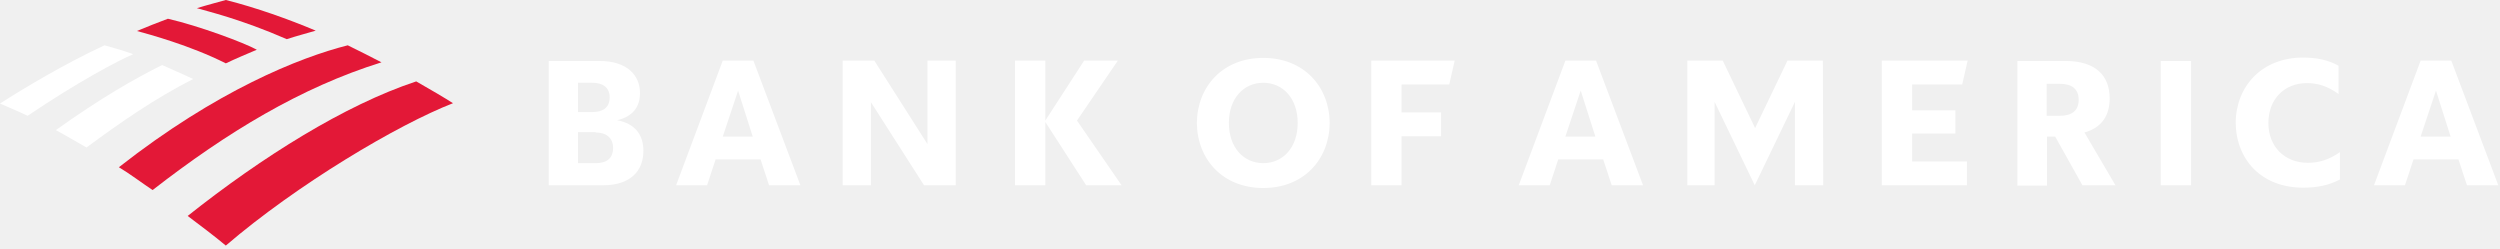
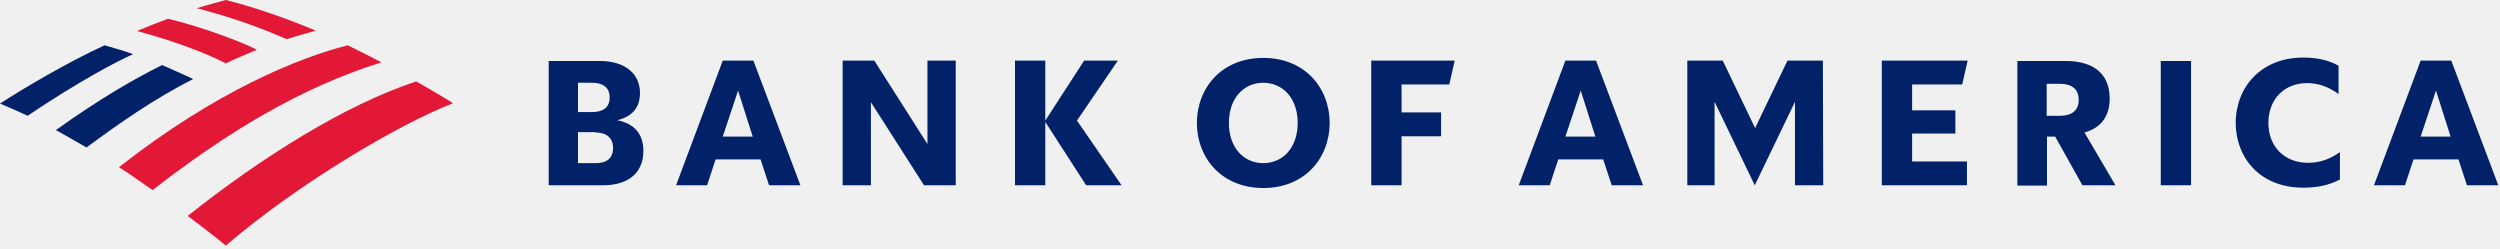
<svg xmlns="http://www.w3.org/2000/svg" viewBox="0 0 734 73" role="img" aria-label="Bank of America">
  <g transform="translate(-587,0)">
    <path fill="#E31837" d="M653.3 72.1c21-18 50.5-35.5 66.7-41.8-2.5-1.6-6.4-3.9-10.8-6.4-20.9 6.9-45.3 22.2-67.1 39.5 3.7 2.8 7.6 5.7 11.2 8.7z" />
-     <path fill="#FFFFFF" d="M643.7 23.2c-3.1-1.5-6.5-2.9-9.1-4.1-7.9 3.9-18.2 9.8-31.2 19.1 2.8 1.5 5.8 3.3 9 5.1 10-7.4 20.1-14.4 31.3-20.1z" />
+     <path fill="#012169" d="M643.7 23.2c-3.1-1.5-6.5-2.9-9.1-4.1-7.9 3.9-18.2 9.8-31.2 19.1 2.8 1.5 5.8 3.3 9 5.1 10-7.4 20.1-14.4 31.3-20.1z" />
    <path fill="#E31837" d="M662.4 14.6c-3.8-2.1-17-7-26.1-9.1-2.7 1-6.5 2.5-9.1 3.6 3.3.9 15.6 4.2 26.1 9.5 2.7-1.3 6.5-2.9 9.1-4z" />
-     <path fill="#FFFFFF" d="M617.7 13.3c-11.7 5.4-24 12.8-30.7 17.1 2.4 1.1 4.8 2 8.1 3.6 14.8-10 26.4-16.1 31-18.1-3.3-1.2-6.4-2-8.4-2.6z" />
+     <path fill="#012169" d="M617.7 13.3c-11.7 5.4-24 12.8-30.7 17.1 2.4 1.1 4.8 2 8.1 3.6 14.8-10 26.4-16.1 31-18.1-3.3-1.2-6.4-2-8.4-2.6z" />
    <path fill="#E31837" d="M671.2 11.5c2.7-.9 5.8-1.7 8.5-2.5-7.8-3.3-17.6-6.8-26.4-9-1.4.4-5.6 1.5-8.5 2.4 3 .9 12.9 3.2 26.4 9.1zm-49.3 37.6c3.2 1.9 6.6 4.5 9.9 6.7 21.9-17 43.5-30.1 67.2-37.5-3.3-1.7-6.2-3.2-9.9-5-14.2 3.6-38.5 13.3-67.2 35.8z" />
  </g>
  <g transform="translate(161,16.9)">
    <g transform="translate(0,-29.4)">
-       <path fill="#FFFFFF" d="M0 66.9h16c8.1 0 11.9-4.2 11.9-10.1 0-4.8-2.5-8-7.7-9 4.6-1.1 6.7-3.9 6.7-8 0-5.2-3.8-9.4-11.9-9.4H.1v36.5zm13.9-15.5c3 0 5.1 1.5 5.1 4.5 0 3.2-2 4.5-5.1 4.5H8.7v-9.1h5.2zm-1-14.6c3 0 5.1 1.3 5.1 4.3s-2 4.3-5.1 4.3H8.7v-8.6zm47.3-6.5h-9L37.5 66.9h9.1l2.5-7.6h13.2l2.5 7.6H74zm-4.5 8.8L60 52.6h-8.8zm63.9-8.8h-8.3v24.5L95.7 30.3h-9.3v36.6h8.3V42.5l15.6 24.4h9.3zm38.3 36.6l-12-18.6v18.6H137V30.3h8.9v17.6l11.4-17.6h9.9l-12 17.6 13.1 19zm41.9-18.3c0 7.3 4.4 11.8 10.1 11.8 5.7 0 10.1-4.5 10.1-11.8 0-7.3-4.4-11.8-10.1-11.8-5.7 0-10.1 4.5-10.1 11.8zm-9.4 0c.1-10.7 7.6-19.1 19.5-19.1s19.4 8.4 19.5 19.1c-.1 10.7-7.6 19.1-19.5 19.1s-19.4-8.4-19.5-19.1zm51.2 18.3h8.9V52.5h11.6v-7h-11.6v-8.2h14l1.6-7h-24.5zm66-36.6h-9l-13.7 36.6h9.1l2.5-7.6h13.2l2.5 7.6h9.2zm-4.5 8.8l4.3 13.5h-8.8zm71.1-8.8h-10.4l-9.5 19.8-9.5-19.8h-10.4v36.6h8V42.4l11.8 24.5L366 42.4v24.5h8.3zm17.3 36.6h25v-7h-16.1v-8.2h12.7v-6.8h-12.7v-7.6h14.7l1.6-7h-25.2zm58.9 0h9.7L451 51.4c5-1.4 7.4-4.9 7.4-10 0-6.6-4-11-13-11h-14.1V67h8.7V52.6h2.4zm-6.7-29.8c3.7 0 5.6 1.6 5.6 4.7s-1.9 4.7-5.6 4.7h-3.8v-9.4zm29.7 29.8h8.9V30.4h-8.9zm52.7-9.8c-3.4 2.4-6.4 3.2-9.5 3.2-6.8 0-11.6-4.7-11.6-11.7 0-7 4.7-11.7 11.3-11.7 3 0 6 .8 9.3 3.2v-8.3c-3-1.7-6.5-2.4-10.4-2.4-12.1 0-19.7 8.4-19.8 19.1.1 10.8 7.5 19.1 19.8 19.1 4.1 0 7.6-.7 10.8-2.4v-8.1zm32.6-26.8h-9L536 66.9h9.1l2.5-7.6h13.2l2.5 7.6h9.2zm-4.5 8.8l4.3 13.5h-8.8z" />
+       <path fill="#012169" d="M0 66.9h16c8.1 0 11.9-4.2 11.9-10.1 0-4.8-2.5-8-7.7-9 4.6-1.1 6.7-3.9 6.7-8 0-5.2-3.8-9.4-11.9-9.4H.1v36.5zm13.9-15.5c3 0 5.1 1.5 5.1 4.5 0 3.2-2 4.5-5.1 4.5H8.7v-9.1h5.2zm-1-14.6c3 0 5.1 1.3 5.1 4.3s-2 4.3-5.1 4.3H8.7v-8.6zm47.3-6.5h-9L37.5 66.9h9.1l2.5-7.6h13.2l2.5 7.6H74zm-4.5 8.8L60 52.6h-8.8zm63.9-8.8h-8.3v24.5L95.7 30.3h-9.3v36.6h8.3V42.5l15.6 24.4h9.3zm38.3 36.6l-12-18.6v18.6H137V30.3h8.9v17.6l11.4-17.6h9.9l-12 17.6 13.1 19zm41.9-18.3c0 7.3 4.4 11.8 10.1 11.8 5.7 0 10.1-4.5 10.1-11.8 0-7.3-4.4-11.8-10.1-11.8-5.7 0-10.1 4.5-10.1 11.8zm-9.4 0c.1-10.7 7.6-19.1 19.5-19.1s19.4 8.4 19.5 19.1c-.1 10.7-7.6 19.1-19.5 19.1s-19.4-8.4-19.5-19.1zm51.2 18.3h8.9V52.5h11.6v-7h-11.6v-8.2h14l1.6-7h-24.5zm66-36.6h-9l-13.7 36.6h9.1l2.5-7.6h13.2l2.5 7.6h9.2zm-4.5 8.8l4.3 13.5h-8.8zm71.1-8.8h-10.4l-9.5 19.8-9.5-19.8h-10.4v36.6h8V42.4l11.8 24.5L366 42.4v24.5h8.3zm17.3 36.6h25v-7h-16.1v-8.2h12.7v-6.8h-12.7v-7.6h14.7l1.6-7h-25.2zm58.9 0h9.7L451 51.4c5-1.4 7.4-4.9 7.4-10 0-6.6-4-11-13-11h-14.1V67h8.7V52.6h2.4zm-6.7-29.8c3.7 0 5.6 1.6 5.6 4.7s-1.9 4.7-5.6 4.7h-3.8v-9.4zm29.7 29.8h8.9V30.4h-8.9zm52.7-9.8c-3.4 2.4-6.4 3.2-9.5 3.2-6.8 0-11.6-4.7-11.6-11.7 0-7 4.7-11.7 11.3-11.7 3 0 6 .8 9.3 3.2v-8.3c-3-1.7-6.5-2.4-10.4-2.4-12.1 0-19.7 8.4-19.8 19.1.1 10.8 7.5 19.1 19.8 19.1 4.1 0 7.6-.7 10.8-2.4v-8.1zm32.6-26.8h-9L536 66.9h9.1l2.5-7.6h13.2l2.5 7.6h9.2zm-4.5 8.8l4.3 13.5h-8.8z" />
    </g>
  </g>
</svg>
